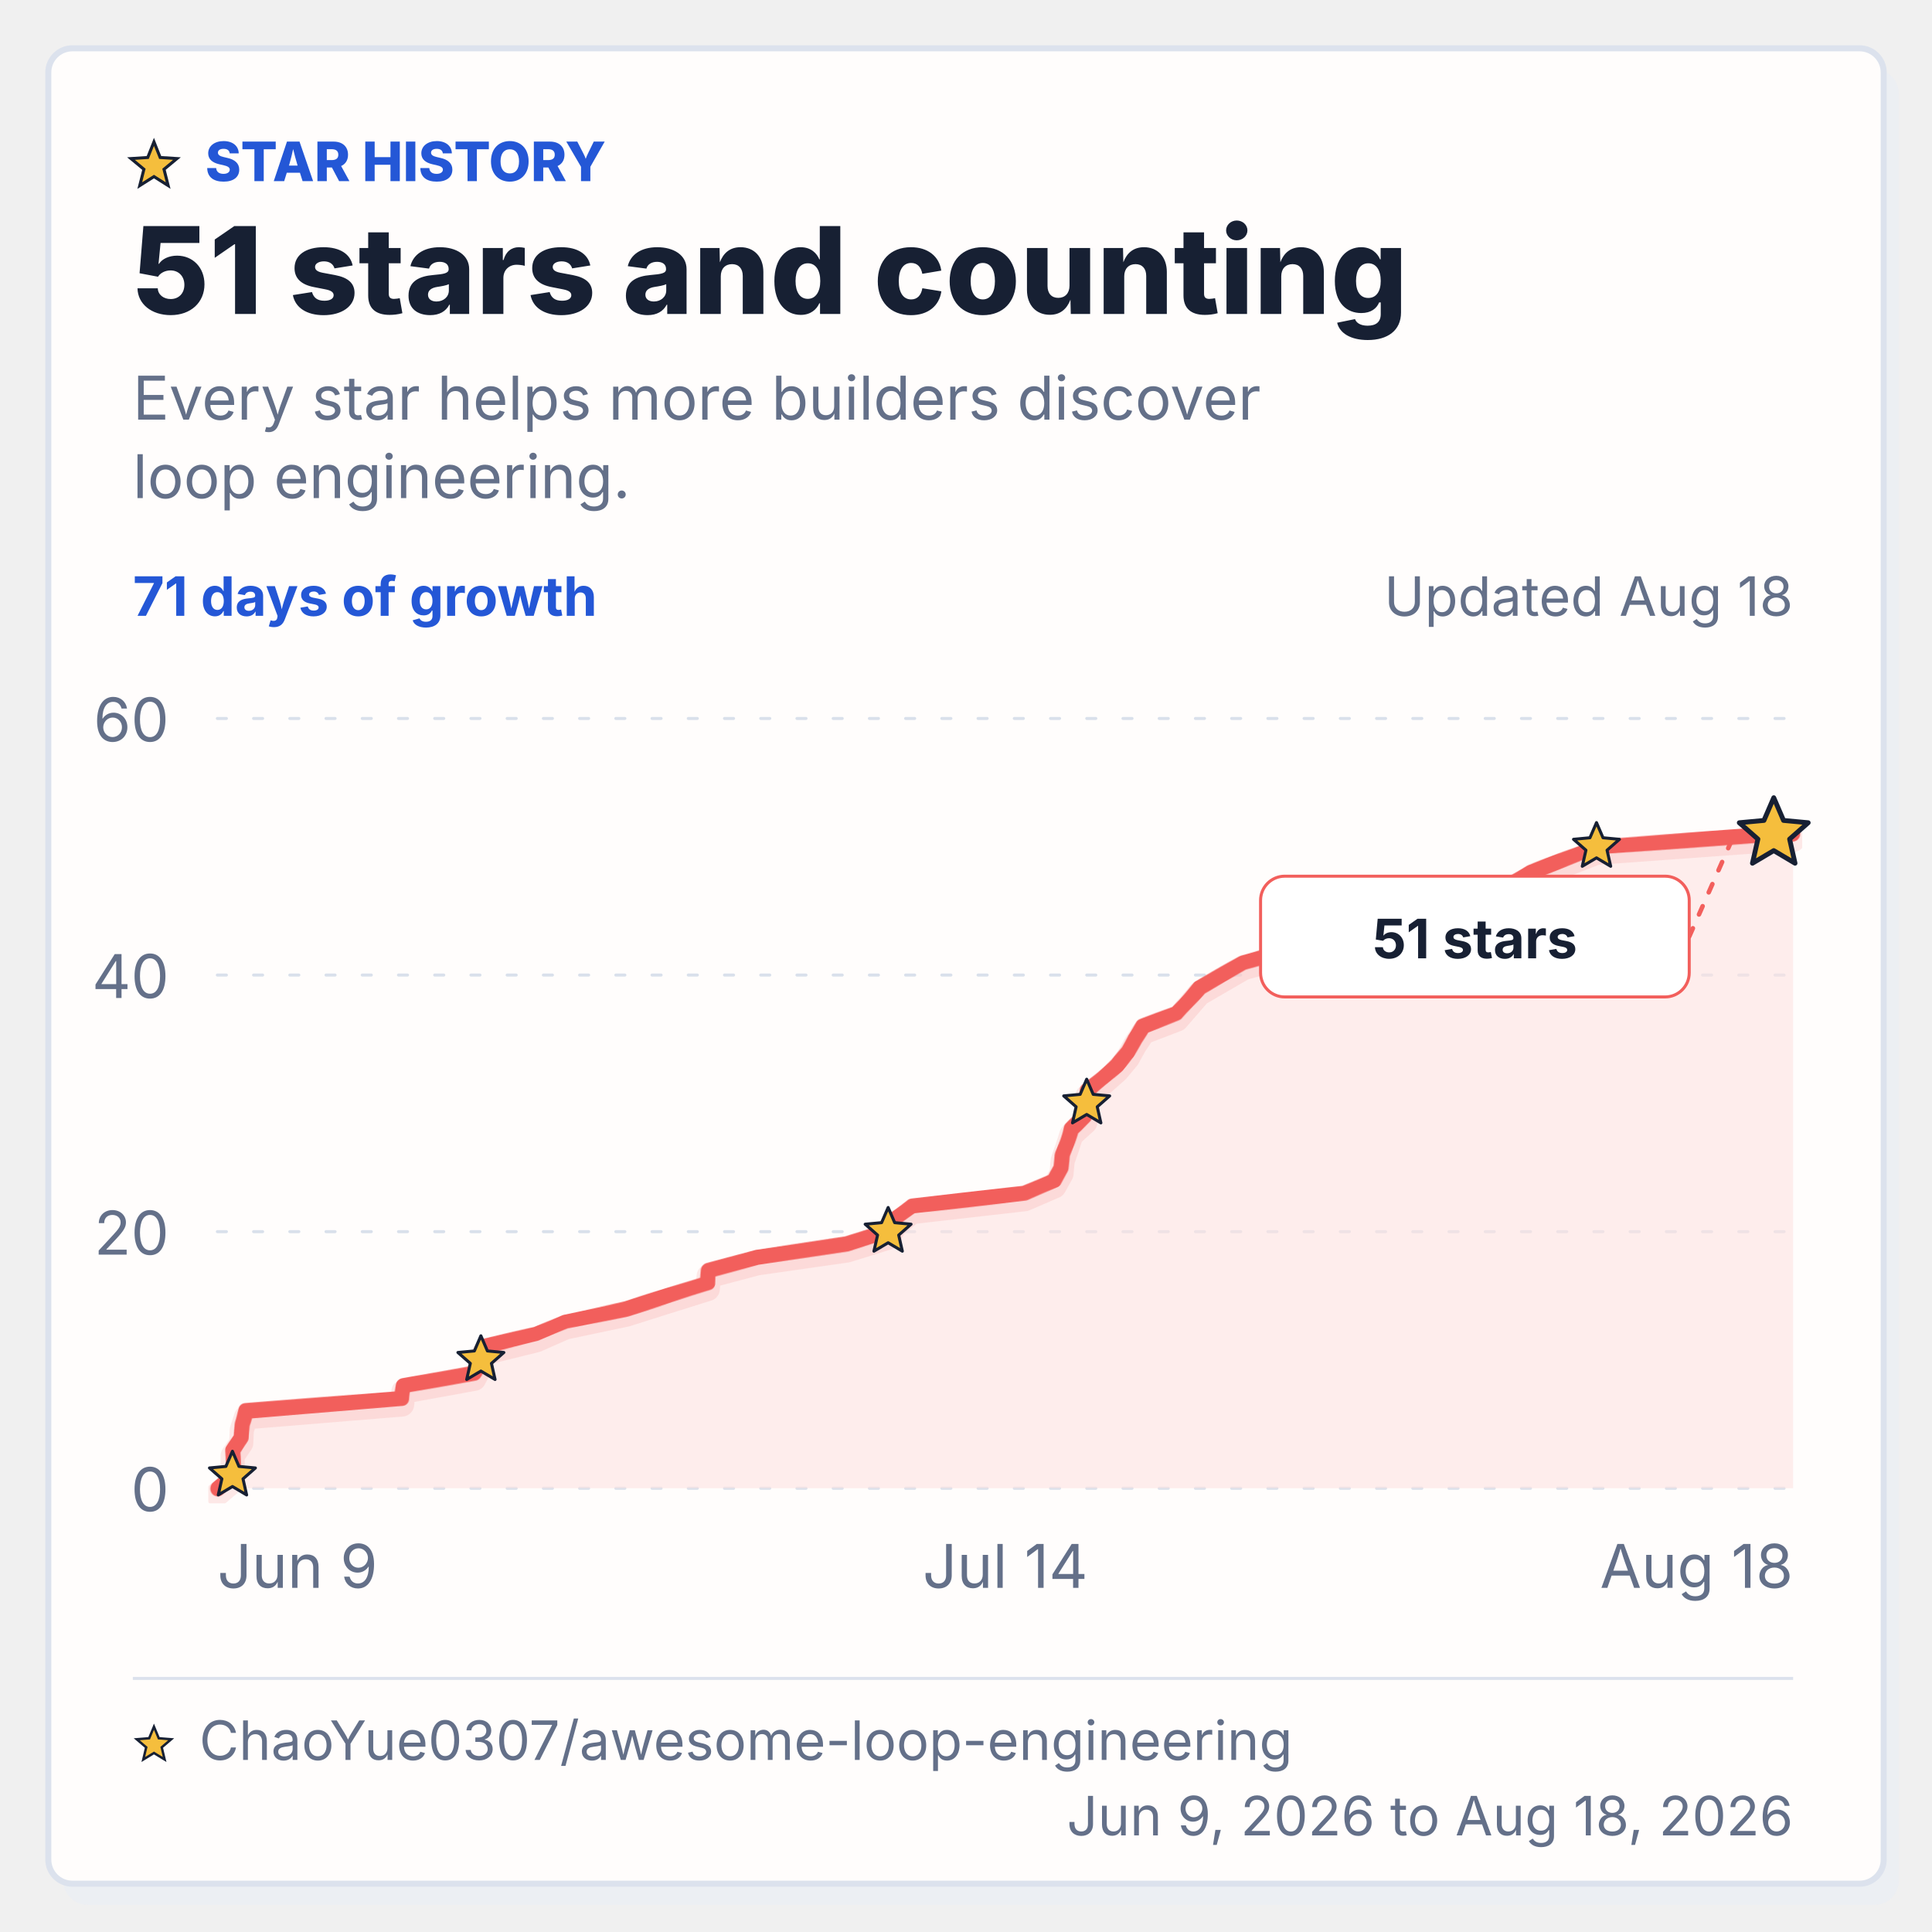
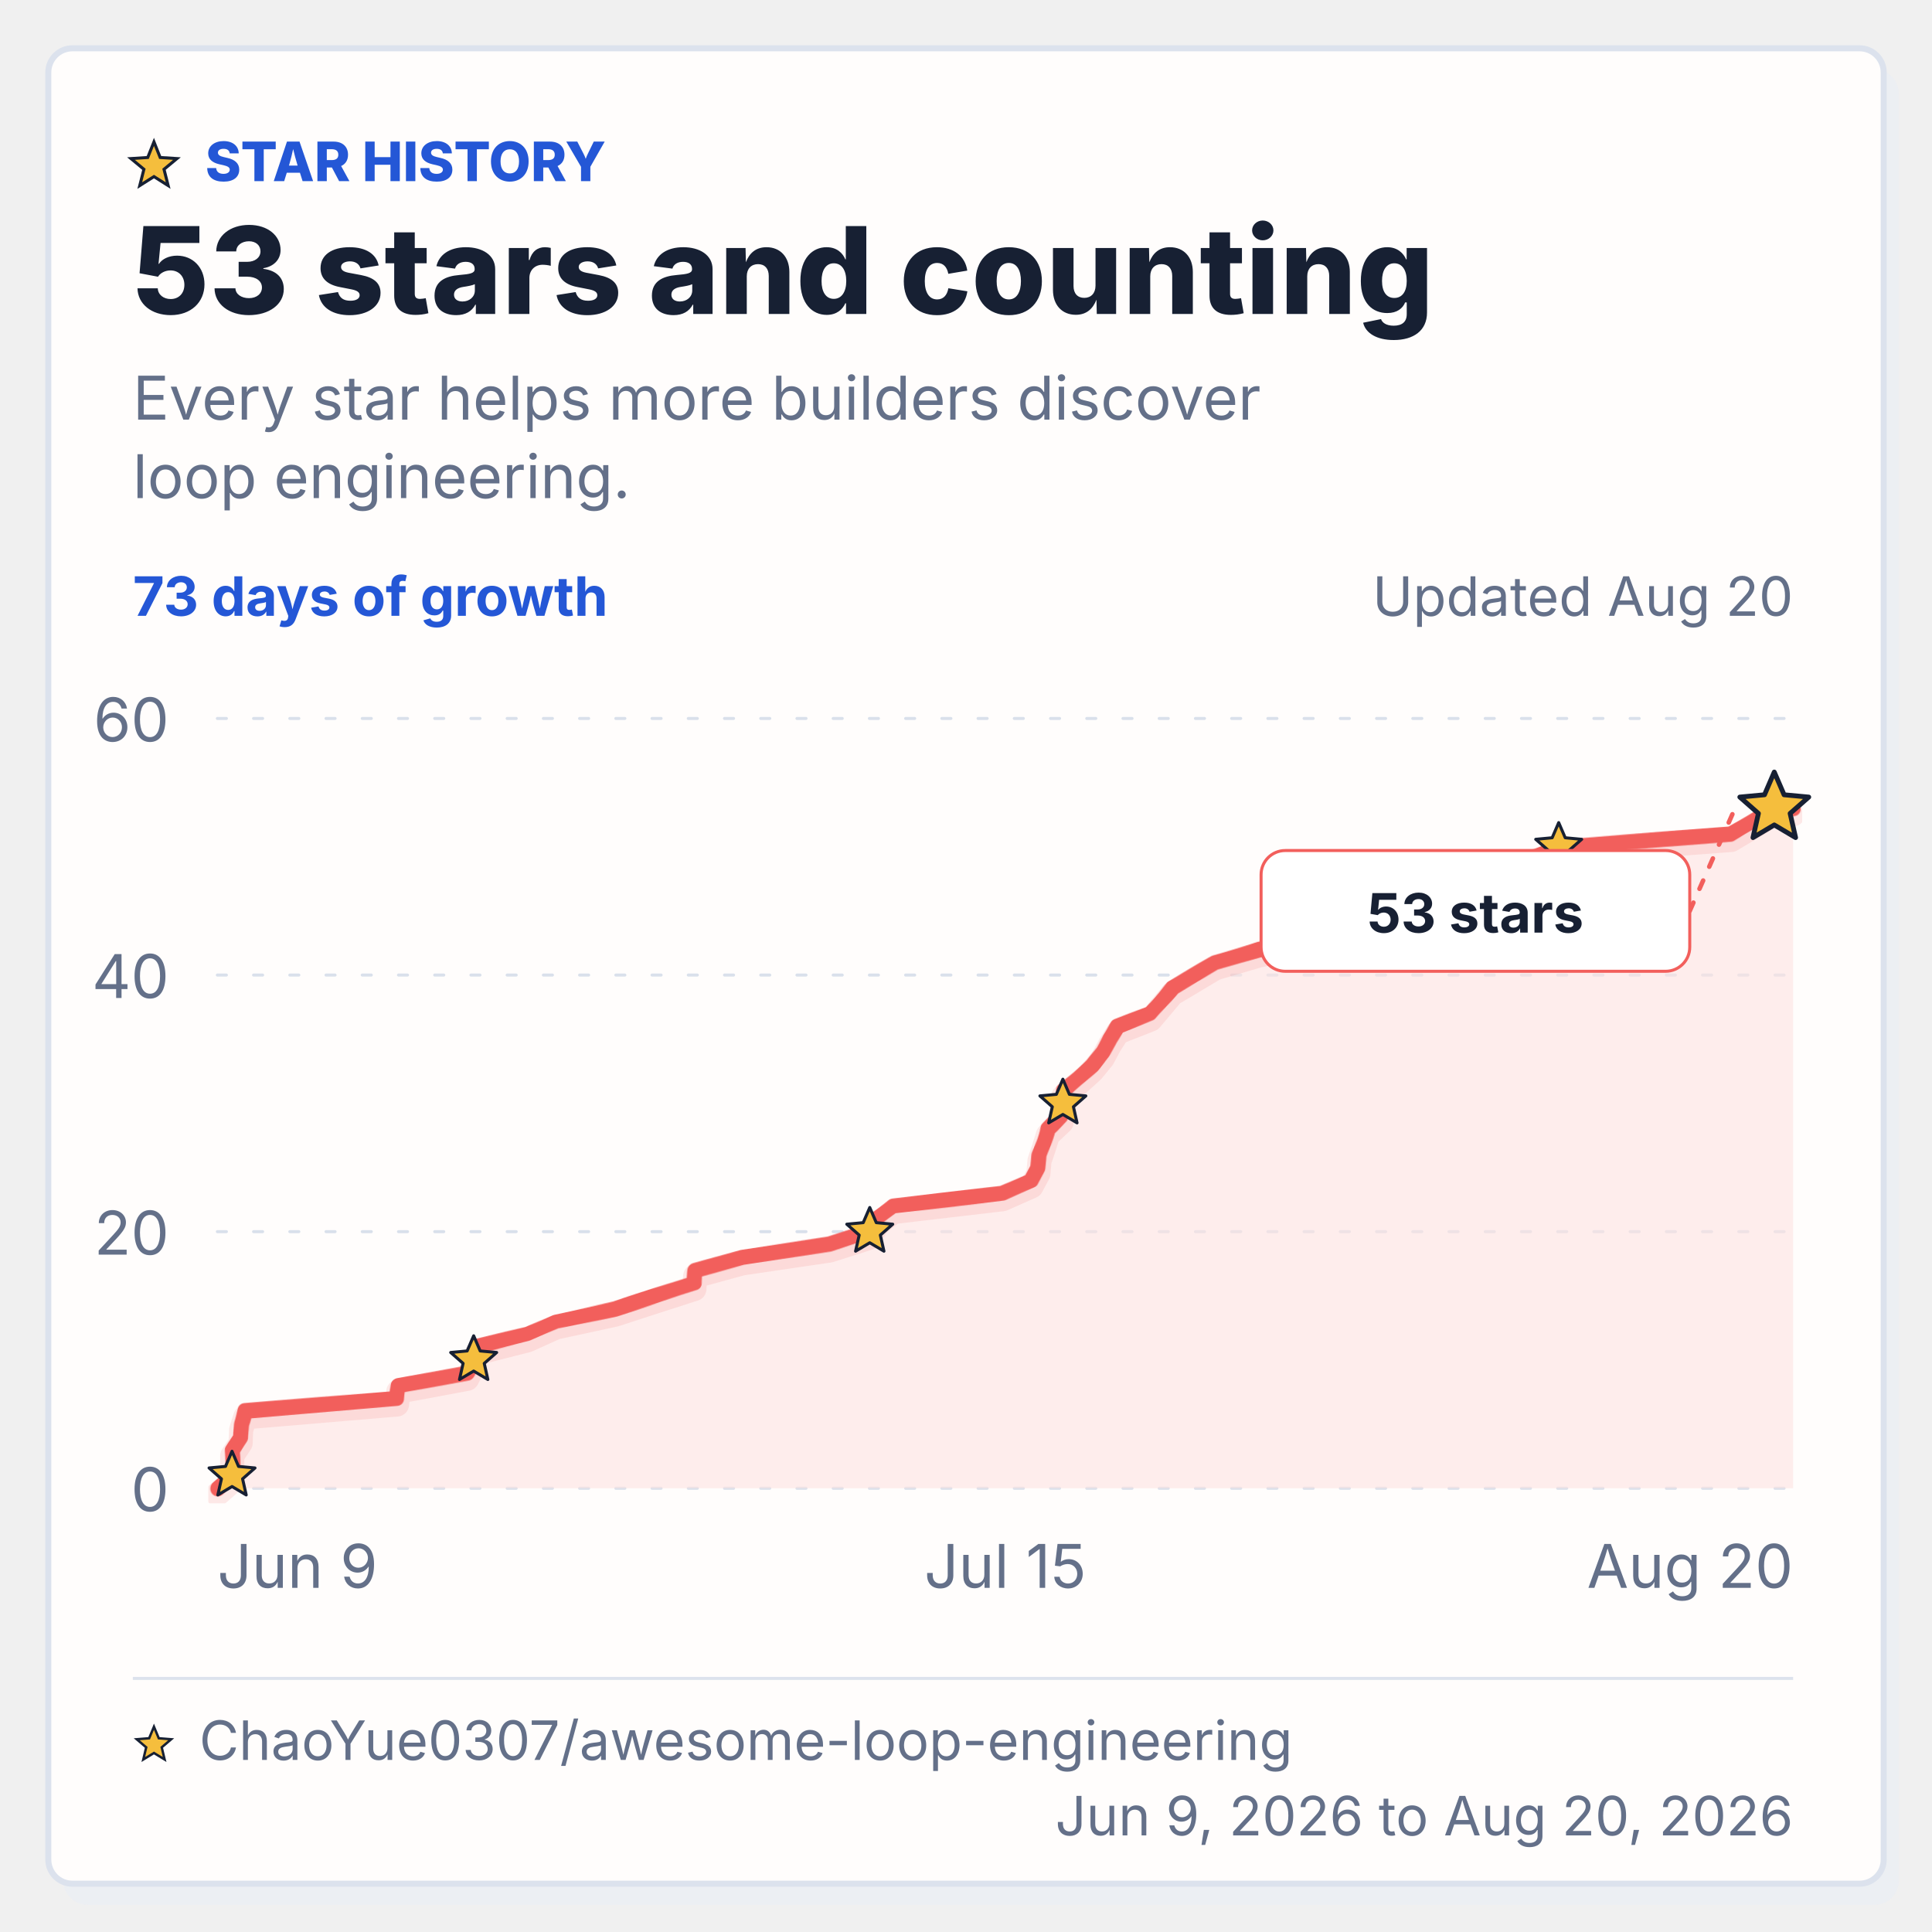
<svg xmlns="http://www.w3.org/2000/svg" width="640" height="640" viewBox="0 0 640 640" role="img" aria-labelledby="title desc">
  <style>
    text { font-family: ui-rounded, 'SF Pro Rounded', 'Nunito Sans', -apple-system, BlinkMacSystemFont, 'Segoe UI', sans-serif; letter-spacing: 0; }
  </style>
  <defs>
    <filter id="rough-line" x="-3%" y="-6%" width="106%" height="112%">
      <feTurbulence type="fractalNoise" baseFrequency="0.008 0.12" numOctaves="1" seed="17" result="noise" />
      <feDisplacementMap in="SourceGraphic" in2="noise" scale="1.2" xChannelSelector="R" yChannelSelector="G" />
    </filter>
    <clipPath id="plot-clip">
      <rect x="69" y="233" width="528" height="265" />
    </clipPath>
  </defs>
  <rect x="21" y="23" width="608" height="608" rx="8" fill="#E9EDF5" opacity="0.58" />
  <rect x="16" y="16" width="608" height="608" rx="8" fill="#FFFDFC" stroke="#DCE2ED" stroke-width="2" />
  <path d="M 51 47 L 53.06 52.17 L 58.61 52.53 L 54.33 56.08 L 55.7 61.47 L 51 58.5 L 46.3 61.47 L 47.67 56.08 L 43.39 52.53 L 48.94 52.17 Z" fill="#F5BE3D" stroke="#172033" stroke-width="1" />
  <text x="68" y="60" fill="#2457D6" font-size="18" font-weight="800">STAR HISTORY</text>
-   <text x="44" y="104" fill="#172033" font-size="40" font-weight="760">51 stars and counting</text>
+   <text x="44" y="104" fill="#172033" font-size="40" font-weight="760">53 stars and counting</text>
  <text x="44" y="139" fill="#647089" font-size="20">Every star helps more builders discover</text>
  <text x="44" y="165" fill="#647089" font-size="20">loop engineering.</text>
-   <text x="44" y="204" fill="#2457D6" font-size="18" font-weight="700">71 days of growth</text>
-   <text x="594" y="204" fill="#647089" font-size="18" text-anchor="end">Updated Aug 18</text>
+   <text x="44" y="204" fill="#2457D6" font-size="18" font-weight="700">73 days of growth</text>
+   <text x="594" y="204" fill="#647089" font-size="18" text-anchor="end">Updated Aug 20</text>
  <line x1="72" y1="493" x2="594" y2="493" stroke="#D9E0EB" stroke-width="1" stroke-dasharray="3 9" stroke-linecap="round" />
  <text x="56" y="500.6" fill="#647089" font-size="20" text-anchor="end">0</text>
  <line x1="72" y1="408" x2="594" y2="408" stroke="#D9E0EB" stroke-width="1" stroke-dasharray="3 9" stroke-linecap="round" />
  <text x="56" y="415.6" fill="#647089" font-size="20" text-anchor="end">20</text>
  <line x1="72" y1="323" x2="594" y2="323" stroke="#D9E0EB" stroke-width="1" stroke-dasharray="3 9" stroke-linecap="round" />
  <text x="56" y="330.6" fill="#647089" font-size="20" text-anchor="end">40</text>
  <line x1="72" y1="238" x2="594" y2="238" stroke="#D9E0EB" stroke-width="1" stroke-dasharray="3 9" stroke-linecap="round" />
  <text x="56" y="245.6" fill="#647089" font-size="20" text-anchor="end">60</text>
  <text x="72" y="526" fill="#647089" font-size="20" text-anchor="start">Jun 9</text>
-   <text x="333" y="526" fill="#647089" font-size="20" text-anchor="middle">Jul 14</text>
-   <text x="594" y="526" fill="#647089" font-size="20" text-anchor="end">Aug 18</text>
+   <text x="333" y="526" fill="#647089" font-size="20" text-anchor="middle">Jul 15</text>
+   <text x="594" y="526" fill="#647089" font-size="20" text-anchor="end">Aug 20</text>
  <g clip-path="url(#plot-clip)">
-     <path d="M 72 493 L 77 488.75 L 77.06 484.5 L 77.07 480.25 L 79.92 476 L 80.09 471.75 L 81.47 467.5 L 133.2 463.25 L 133.63 459 L 157.08 454.75 L 159.3 450.5 L 160.39 446.25 L 177.62 442 L 187.27 437.75 L 207.44 433.5 L 220.89 429.25 L 234.46 425 L 234.75 420.75 L 250.81 416.5 L 280.54 412.25 L 294.21 408 L 296.68 403.75 L 302.15 399.5 L 339.46 395.25 L 349.3 391 L 351.64 386.75 L 352.02 382.5 L 353.52 378.25 L 354.87 374 L 359.53 369.75 L 359.98 365.5 L 360.12 361.25 L 365.2 357 L 370.02 352.75 L 373.58 348.5 L 375.92 344.25 L 378.72 340 L 389.85 335.75 L 397.23 327.25 L 411.88 318.75 L 426.77 314.5 L 448.62 310.25 L 470.76 297.5 L 499.59 293.25 L 506.9 289 L 528.86 280.5 L 587.58 276.25 L 594 276.25 V 493 H 72 Z" fill="#FDE3E1" opacity="0.6" />
-     <path d="M 72 493 L 77 488.75 L 77.06 484.5 L 77.07 480.25 L 79.92 476 L 80.09 471.75 L 81.47 467.5 L 133.2 463.25 L 133.63 459 L 157.08 454.75 L 159.3 450.5 L 160.39 446.25 L 177.62 442 L 187.27 437.75 L 207.44 433.5 L 220.89 429.25 L 234.46 425 L 234.75 420.75 L 250.81 416.5 L 280.54 412.25 L 294.21 408 L 296.68 403.75 L 302.15 399.5 L 339.46 395.25 L 349.3 391 L 351.64 386.75 L 352.02 382.5 L 353.52 378.25 L 354.87 374 L 359.53 369.75 L 359.98 365.5 L 360.12 361.25 L 365.2 357 L 370.02 352.75 L 373.58 348.5 L 375.92 344.25 L 378.72 340 L 389.85 335.75 L 397.23 327.25 L 411.88 318.75 L 426.77 314.5 L 448.62 310.25 L 470.76 297.5 L 499.59 293.25 L 506.9 289 L 528.86 280.5 L 587.58 276.25 L 594 276.25" fill="none" stroke="#F25F5C" stroke-width="8" stroke-linejoin="round" stroke-linecap="round" opacity="0.13" transform="translate(0 2)" />
-     <path d="M 72 493 L 77 488.75 L 77.06 484.5 L 77.07 480.25 L 79.92 476 L 80.09 471.75 L 81.47 467.5 L 133.2 463.25 L 133.63 459 L 157.08 454.75 L 159.3 450.5 L 160.39 446.25 L 177.62 442 L 187.27 437.75 L 207.44 433.5 L 220.89 429.25 L 234.46 425 L 234.75 420.75 L 250.81 416.5 L 280.54 412.25 L 294.21 408 L 296.68 403.75 L 302.15 399.5 L 339.46 395.25 L 349.3 391 L 351.64 386.75 L 352.02 382.5 L 353.52 378.25 L 354.87 374 L 359.53 369.75 L 359.98 365.5 L 360.12 361.25 L 365.2 357 L 370.02 352.75 L 373.58 348.5 L 375.92 344.25 L 378.72 340 L 389.85 335.75 L 397.23 327.25 L 411.88 318.75 L 426.77 314.5 L 448.62 310.25 L 470.76 297.5 L 499.59 293.25 L 506.9 289 L 528.86 280.5 L 587.58 276.25 L 594 276.25" fill="none" stroke="#F25F5C" stroke-width="5" stroke-linejoin="round" stroke-linecap="round" filter="url(#rough-line)" />
+     <path d="M 72 493 L 76.86 488.75 L 76.92 484.5 L 76.93 480.25 L 79.71 476 L 79.87 471.75 L 81.21 467.5 L 131.52 463.25 L 131.94 459 L 154.75 454.75 L 156.91 450.5 L 157.97 446.25 L 174.73 442 L 184.12 437.75 L 203.73 433.5 L 216.81 429.25 L 230.01 425 L 230.29 420.75 L 245.91 416.5 L 274.83 412.25 L 288.12 408 L 290.53 403.75 L 295.85 399.5 L 332.13 395.25 L 341.7 391 L 343.98 386.75 L 344.35 382.5 L 345.81 378.25 L 347.12 374 L 351.65 369.75 L 352.09 365.5 L 352.22 361.25 L 357.16 357 L 361.85 352.75 L 365.32 348.5 L 367.59 344.25 L 370.31 340 L 381.15 335.75 L 388.32 327.25 L 402.57 318.75 L 417.05 314.5 L 438.3 310.25 L 459.84 297.5 L 487.87 293.25 L 494.98 289 L 516.34 280.5 L 573.45 276.25 L 587.75 267.75 L 594 267.75 V 493 H 72 Z" fill="#FDE3E1" opacity="0.6" />
+     <path d="M 72 493 L 76.86 488.75 L 76.92 484.5 L 76.93 480.25 L 79.71 476 L 79.87 471.75 L 81.21 467.5 L 131.52 463.25 L 131.94 459 L 154.75 454.75 L 156.91 450.5 L 157.97 446.25 L 174.73 442 L 184.12 437.75 L 203.73 433.5 L 216.81 429.25 L 230.01 425 L 230.29 420.75 L 245.91 416.5 L 274.83 412.25 L 288.12 408 L 290.53 403.75 L 295.85 399.5 L 332.13 395.25 L 341.7 391 L 343.98 386.75 L 344.35 382.5 L 345.81 378.25 L 347.12 374 L 351.65 369.75 L 352.09 365.5 L 352.22 361.25 L 357.16 357 L 361.85 352.75 L 365.32 348.5 L 367.59 344.25 L 370.31 340 L 381.15 335.75 L 388.32 327.25 L 402.57 318.75 L 417.05 314.5 L 438.3 310.25 L 459.84 297.5 L 487.87 293.25 L 494.98 289 L 516.34 280.5 L 573.45 276.25 L 587.75 267.75 L 594 267.75" fill="none" stroke="#F25F5C" stroke-width="8" stroke-linejoin="round" stroke-linecap="round" opacity="0.13" transform="translate(0 2)" />
+     <path d="M 72 493 L 76.86 488.75 L 76.92 484.5 L 76.93 480.25 L 79.71 476 L 79.87 471.75 L 81.21 467.5 L 131.52 463.25 L 131.94 459 L 154.75 454.75 L 156.91 450.5 L 157.97 446.25 L 174.73 442 L 184.12 437.75 L 203.73 433.5 L 216.81 429.25 L 230.01 425 L 230.29 420.75 L 245.91 416.5 L 274.83 412.25 L 288.12 408 L 290.53 403.75 L 295.85 399.5 L 332.13 395.25 L 341.7 391 L 343.98 386.75 L 344.35 382.5 L 345.81 378.25 L 347.12 374 L 351.65 369.75 L 352.09 365.5 L 352.22 361.25 L 357.16 357 L 361.85 352.75 L 365.32 348.5 L 367.59 344.25 L 370.31 340 L 381.15 335.75 L 388.32 327.25 L 402.57 318.75 L 417.05 314.5 L 438.3 310.25 L 459.84 297.5 L 487.87 293.25 L 494.98 289 L 516.34 280.5 L 573.45 276.25 L 587.75 267.75 L 594 267.75" fill="none" stroke="#F25F5C" stroke-width="5" stroke-linejoin="round" stroke-linecap="round" filter="url(#rough-line)" />
  </g>
-   <path d="M 77 480.75 L 79.16 485.77 L 84.61 486.28 L 80.5 489.89 L 81.7 495.22 L 77 492.43 L 72.3 495.22 L 73.5 489.89 L 69.39 486.28 L 74.83 485.77 Z" fill="#F5BE3D" stroke="#172033" stroke-width="1" stroke-linejoin="round" />
-   <path d="M 159.3 442.5 L 161.46 447.52 L 166.91 448.03 L 162.8 451.64 L 164 456.97 L 159.3 454.18 L 154.6 456.97 L 155.8 451.64 L 151.69 448.03 L 157.14 447.52 Z" fill="#F5BE3D" stroke="#172033" stroke-width="1" stroke-linejoin="round" />
-   <path d="M 294.21 400 L 296.37 405.02 L 301.81 405.53 L 297.71 409.14 L 298.91 414.47 L 294.21 411.68 L 289.5 414.47 L 290.71 409.14 L 286.6 405.53 L 292.04 405.02 Z" fill="#F5BE3D" stroke="#172033" stroke-width="1" stroke-linejoin="round" />
-   <path d="M 359.98 357.5 L 362.14 362.52 L 367.59 363.03 L 363.48 366.64 L 364.68 371.97 L 359.98 369.18 L 355.28 371.97 L 356.48 366.64 L 352.37 363.03 L 357.82 362.52 Z" fill="#F5BE3D" stroke="#172033" stroke-width="1" stroke-linejoin="round" />
-   <path d="M 528.86 272.5 L 531.02 277.52 L 536.46 278.03 L 532.36 281.64 L 533.56 286.97 L 528.86 284.18 L 524.15 286.97 L 525.36 281.64 L 521.25 278.03 L 526.69 277.52 Z" fill="#F5BE3D" stroke="#172033" stroke-width="1" stroke-linejoin="round" />
-   <path d="M 587.58 264.25 L 590.82 271.78 L 598.99 272.54 L 592.83 277.96 L 594.63 285.96 L 587.58 281.77 L 580.52 285.96 L 582.33 277.96 L 576.16 272.54 L 584.33 271.78 Z" fill="#F5BE3D" stroke="#172033" stroke-width="1.6" stroke-linejoin="round" />
-   <path d="M 559.58 310.25 L 574.58 276.25" fill="none" stroke="#F25F5C" stroke-width="1.5" stroke-dasharray="3 5" stroke-linecap="round" />
-   <rect x="417.58" y="290.25" width="142" height="40" rx="8" fill="#FFFFFF" stroke="#F25F5C" />
-   <text x="488.58" y="317.45" fill="#172033" font-size="18" font-weight="700" text-anchor="middle">51 stars</text>
+   <path d="M 76.86 480.75 L 79.02 485.77 L 84.47 486.28 L 80.36 489.89 L 81.56 495.22 L 76.86 492.43 L 72.16 495.22 L 73.36 489.89 L 69.25 486.28 L 74.7 485.77 Z" fill="#F5BE3D" stroke="#172033" stroke-width="1" stroke-linejoin="round" />
+   <path d="M 156.91 442.5 L 159.07 447.52 L 164.52 448.03 L 160.41 451.64 L 161.61 456.97 L 156.91 454.18 L 152.21 456.97 L 153.41 451.64 L 149.3 448.03 L 154.75 447.52 Z" fill="#F5BE3D" stroke="#172033" stroke-width="1" stroke-linejoin="round" />
+   <path d="M 288.12 400 L 290.28 405.02 L 295.73 405.53 L 291.62 409.14 L 292.82 414.47 L 288.12 411.68 L 283.42 414.47 L 284.62 409.14 L 280.51 405.53 L 285.95 405.02 Z" fill="#F5BE3D" stroke="#172033" stroke-width="1" stroke-linejoin="round" />
+   <path d="M 352.09 357.5 L 354.25 362.52 L 359.7 363.03 L 355.59 366.64 L 356.79 371.97 L 352.09 369.18 L 347.39 371.97 L 348.59 366.64 L 344.48 363.03 L 349.93 362.52 Z" fill="#F5BE3D" stroke="#172033" stroke-width="1" stroke-linejoin="round" />
+   <path d="M 516.34 272.5 L 518.5 277.52 L 523.95 278.03 L 519.84 281.64 L 521.04 286.97 L 516.34 284.18 L 511.64 286.97 L 512.84 281.64 L 508.73 278.03 L 514.18 277.52 Z" fill="#F5BE3D" stroke="#172033" stroke-width="1" stroke-linejoin="round" />
+   <path d="M 587.75 255.75 L 591 263.28 L 599.17 264.04 L 593 269.46 L 594.81 277.46 L 587.75 273.27 L 580.7 277.46 L 582.5 269.46 L 576.34 264.04 L 584.51 263.28 Z" fill="#F5BE3D" stroke="#172033" stroke-width="1.6" stroke-linejoin="round" />
+   <path d="M 559.75 301.75 L 574.75 267.75" fill="none" stroke="#F25F5C" stroke-width="1.5" stroke-dasharray="3 5" stroke-linecap="round" />
+   <rect x="417.75" y="281.75" width="142" height="40" rx="8" fill="#FFFFFF" stroke="#F25F5C" />
+   <text x="488.75" y="308.95" fill="#172033" font-size="18" font-weight="700" text-anchor="middle">53 stars</text>
  <line x1="44" y1="556" x2="594" y2="556" stroke="#DCE2ED" />
  <path d="M 51 572 L 52.59 575.82 L 56.71 576.15 L 53.57 578.83 L 54.53 582.85 L 51 580.7 L 47.47 582.85 L 48.43 578.83 L 45.29 576.15 L 49.41 575.82 Z" fill="#F5BE3D" stroke="#172033" stroke-width="0.8" />
  <text x="66" y="583" fill="#647089" font-size="18">ChaoYue0307/awesome-loop-engineering</text>
-   <text x="594" y="608" fill="#647089" font-size="18" text-anchor="end">Jun 9, 2026 to Aug 18, 2026</text>
+   <text x="594" y="608" fill="#647089" font-size="18" text-anchor="end">Jun 9, 2026 to Aug 20, 2026</text>
</svg>
